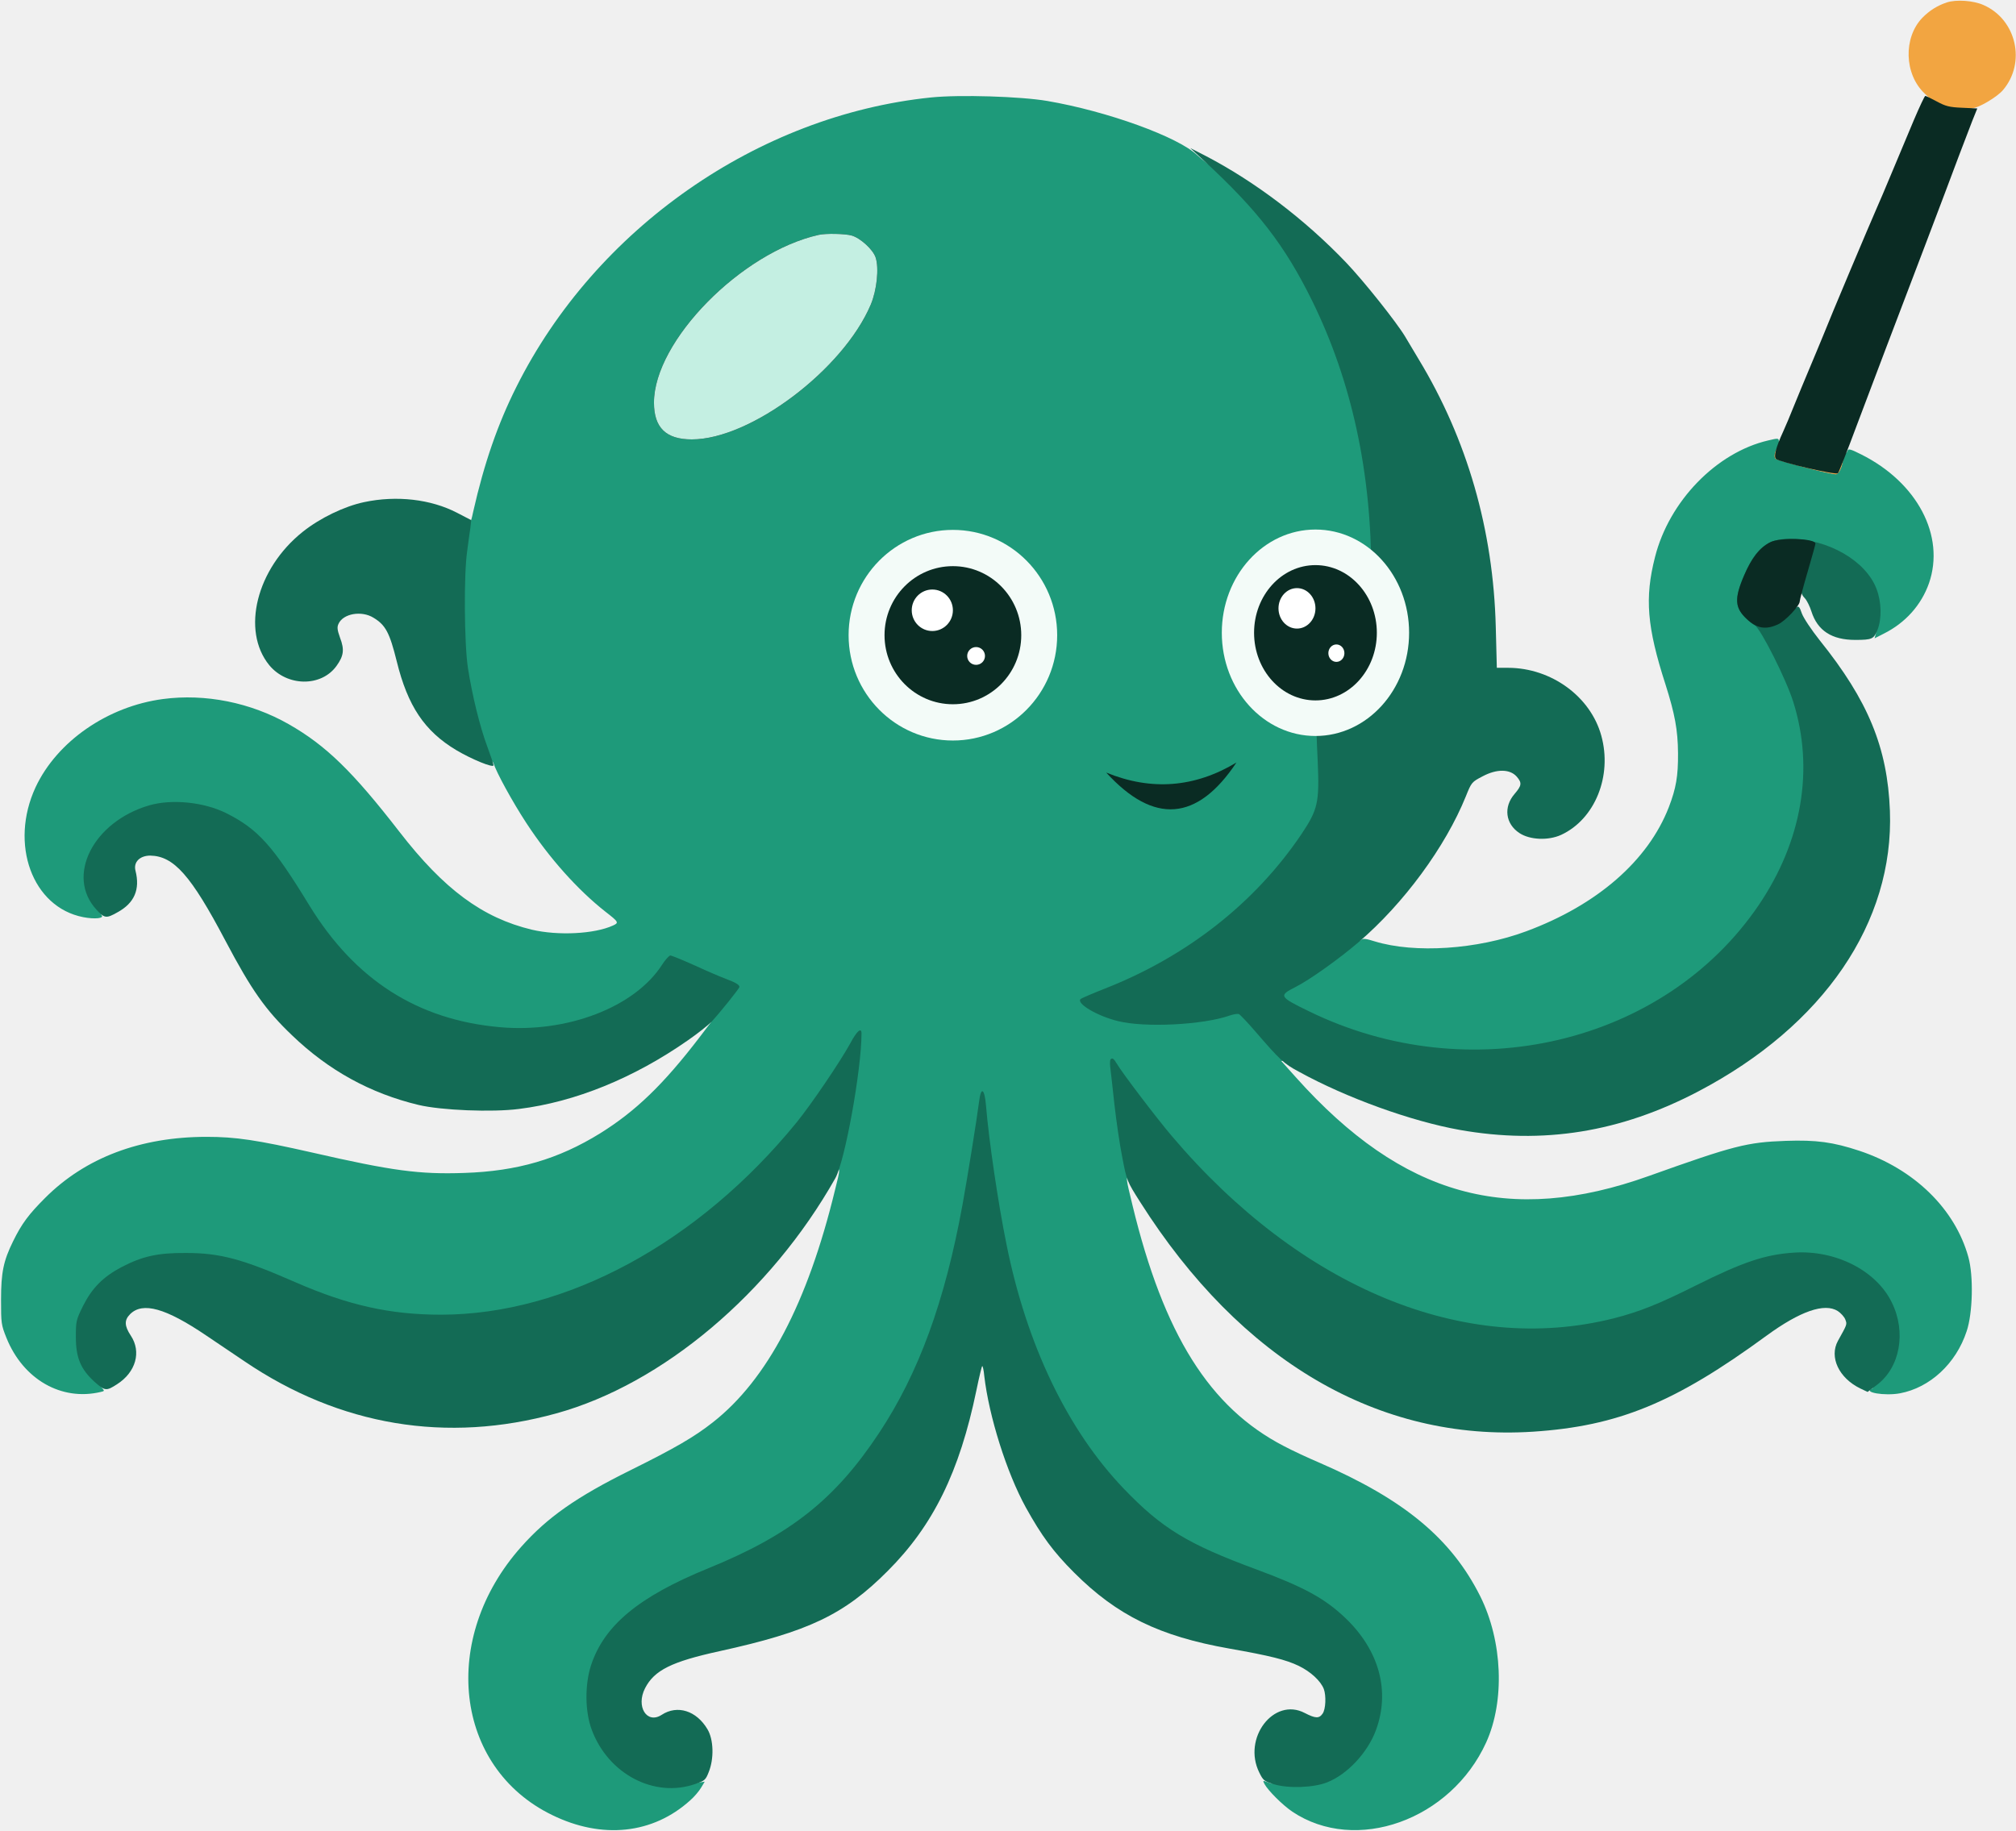
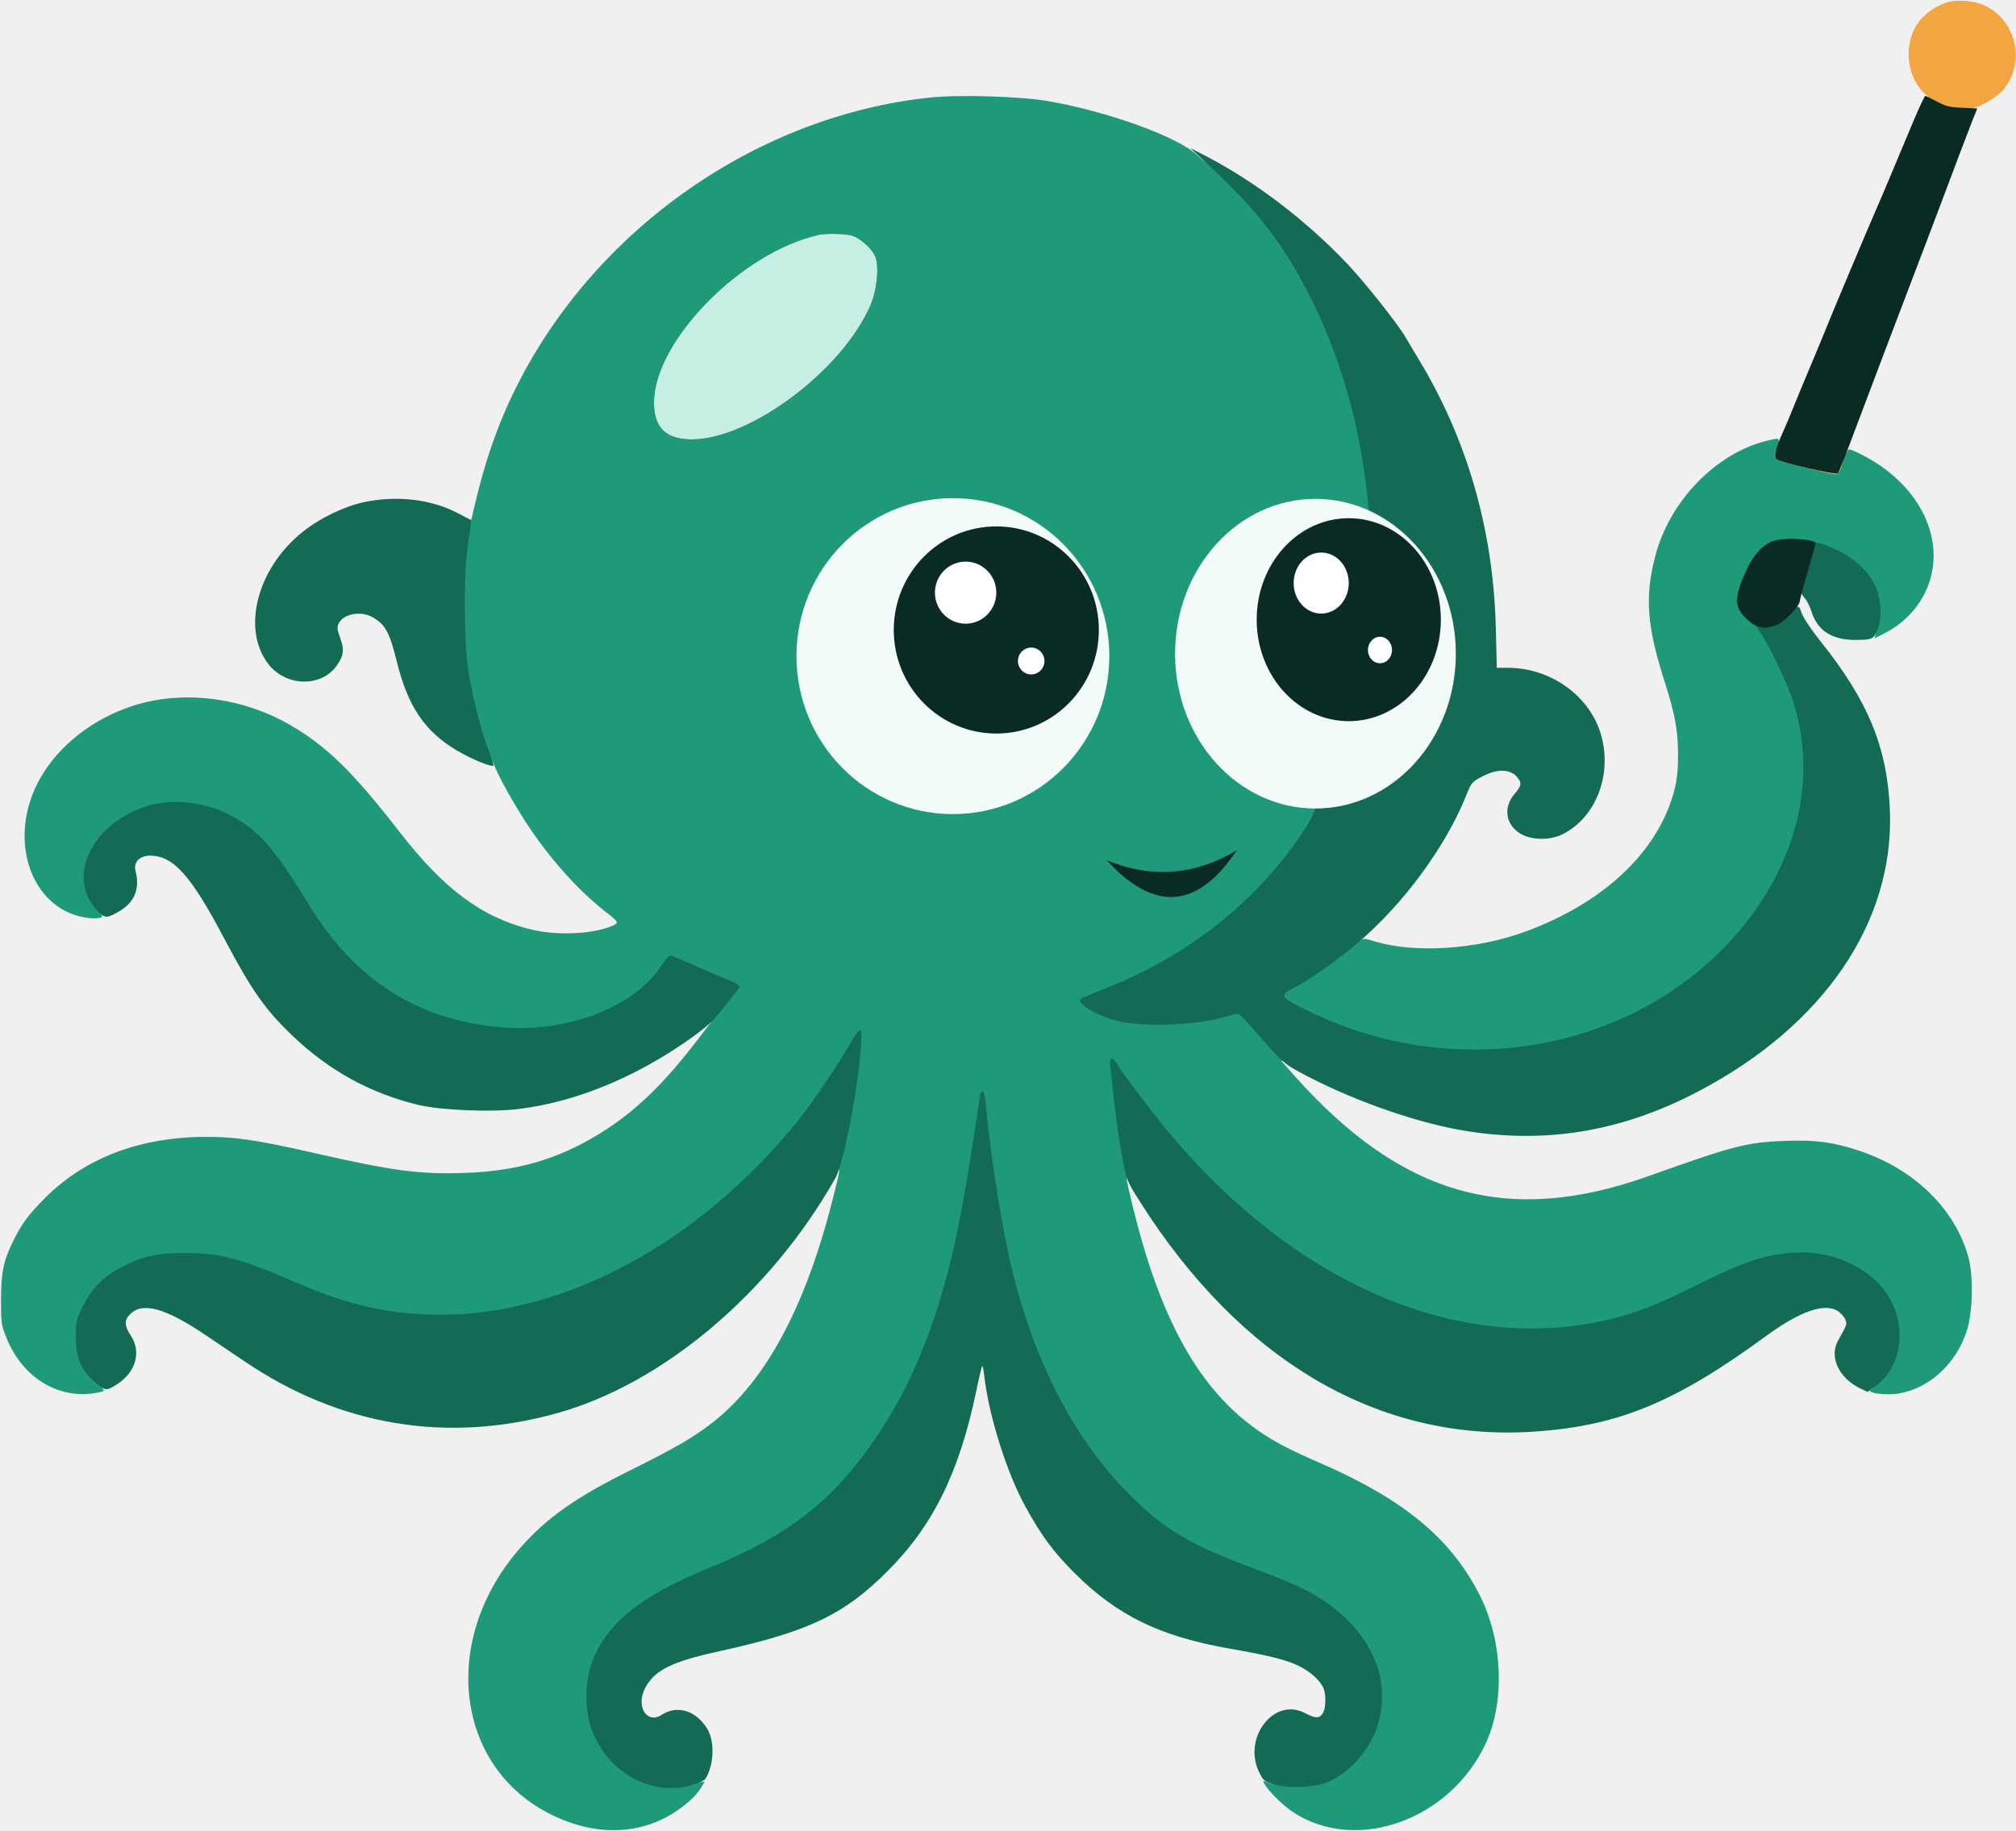
<svg xmlns="http://www.w3.org/2000/svg" viewBox="63 105 1156 1050">
  <g transform="translate(0,1254) scale(0.1,-0.1)" fill="#1E9A7A" stroke="none">
    <path d="M11823 11446 c-168 -53 -262 -230 -193 -366 12 -25 33 -59 46 -77 33 -44 31 -63 -25 -194 -27 -62 -85 -202 -130 -309 -45 -107 -89 -211 -97 -230 -41 -89 -266 -623 -314 -745 -16 -38 -42 -101 -58 -140 -16 -38 -62 -149 -101 -245 -65 -158 -89 -200 -113 -200 -4 0 -8 9 -8 19 0 18 -3 19 -61 5 -297 -69 -568 -348 -649 -669 -60 -235 -46 -401 60 -730 54 -170 71 -262 72 -395 1 -130 -11 -201 -53 -310 -119 -306 -410 -560 -817 -711 -282 -105 -640 -128 -869 -58 -50 16 -68 18 -79 8 -11 -9 -14 -7 -14 12 0 17 30 55 97 124 223 230 391 477 488 717 33 82 34 83 97 116 59 32 68 34 146 30 77 -3 86 -5 108 -31 38 -44 34 -108 -11 -160 -40 -46 -44 -77 -16 -123 23 -37 94 -74 142 -74 120 0 272 152 315 314 78 294 -198 605 -537 606 l-66 0 -6 233 c-14 558 -164 1078 -443 1538 -31 52 -66 110 -77 129 -12 19 -67 96 -124 171 -170 225 -395 448 -624 616 -90 67 -131 93 -296 194 -38 23 -90 63 -118 89 -110 105 -515 252 -860 311 -152 26 -502 37 -667 20 -992 -102 -1923 -752 -2377 -1660 -107 -213 -185 -439 -247 -713 -20 -93 -20 -93 -126 -38 -200 104 -433 103 -653 -4 -174 -85 -297 -203 -376 -361 -87 -176 -84 -324 11 -444 41 -52 124 -101 170 -101 46 0 132 51 164 98 29 41 29 44 17 85 -47 152 -11 207 136 207 147 0 193 -51 248 -273 73 -297 206 -463 454 -568 39 -16 68 -35 71 -46 15 -51 110 -224 188 -343 132 -202 295 -384 454 -509 76 -59 78 -63 43 -79 -107 -49 -315 -59 -465 -24 -283 68 -504 231 -760 562 -268 346 -421 495 -635 617 -218 124 -478 176 -720 144 -318 -42 -608 -243 -731 -506 -151 -326 -19 -688 273 -745 67 -13 124 -7 105 12 -7 7 8 20 51 42 67 34 116 87 118 126 0 14 -3 52 -7 86 -6 55 -4 63 19 90 24 27 29 29 99 28 166 -1 250 -90 461 -490 149 -282 229 -396 382 -542 390 -376 906 -515 1433 -387 276 67 550 195 793 370 62 45 99 65 119 65 l29 0 -67 -88 c-208 -272 -367 -425 -571 -552 -239 -148 -475 -217 -778 -227 -259 -9 -414 12 -873 117 -318 72 -439 90 -605 90 -379 0 -695 -119 -926 -350 -94 -94 -134 -147 -184 -249 -55 -112 -69 -178 -69 -336 0 -134 1 -143 31 -218 96 -238 315 -364 541 -310 22 5 22 6 6 24 -12 14 -13 19 -4 19 28 0 111 64 140 107 38 58 38 86 0 143 -61 92 -32 199 57 216 117 22 237 -20 435 -155 54 -36 153 -103 221 -149 465 -315 978 -437 1482 -353 691 116 1315 567 1771 1283 46 73 85 136 87 141 1 5 12 7 24 5 21 -3 21 -3 -9 -123 -157 -648 -389 -1088 -700 -1332 -108 -85 -217 -148 -473 -275 -309 -153 -476 -270 -626 -439 -468 -525 -384 -1265 176 -1538 287 -141 579 -110 793 84 23 20 50 52 62 72 l21 35 -26 -4 c-30 -6 -30 -7 -6 34 69 116 51 241 -43 313 -48 37 -88 42 -131 16 -49 -29 -137 -29 -165 -1 -28 28 -29 154 -1 208 53 103 152 152 426 212 511 112 715 209 965 460 262 261 412 568 510 1040 l28 135 34 3 35 3 7 -63 c27 -231 128 -553 238 -753 91 -164 158 -255 277 -374 246 -246 489 -365 891 -436 322 -57 433 -95 498 -170 45 -50 52 -73 52 -163 0 -103 -13 -122 -83 -122 -35 0 -62 7 -82 20 -44 29 -85 25 -141 -12 -99 -67 -121 -173 -61 -292 19 -36 32 -66 31 -66 -1 0 -14 4 -29 10 -24 9 -25 9 -14 -12 21 -38 102 -119 159 -158 364 -244 909 -49 1112 397 108 238 94 581 -34 838 -166 331 -436 555 -922 766 -66 28 -158 71 -205 96 -425 220 -688 640 -867 1380 -40 164 -39 163 -16 163 12 0 42 -38 91 -116 407 -646 943 -1082 1521 -1237 251 -68 458 -91 685 -77 471 30 804 168 1325 550 52 38 132 89 178 112 75 38 90 42 170 46 75 3 92 0 120 -17 59 -37 70 -121 26 -187 -45 -65 -48 -86 -23 -138 25 -54 65 -90 132 -121 34 -16 43 -24 32 -29 -56 -21 71 -43 159 -27 172 32 322 170 383 356 35 103 40 317 10 425 -76 276 -310 505 -625 610 -151 50 -247 63 -422 57 -223 -8 -297 -27 -784 -201 -803 -288 -1413 -118 -2024 564 l-85 95 30 3 c21 2 61 -13 134 -52 279 -147 617 -267 891 -316 450 -80 868 -10 1307 221 793 416 1209 1110 1071 1787 -53 264 -156 467 -371 735 -101 126 -118 162 -119 250 l0 67 44 0 c42 0 45 -2 65 -42 11 -24 23 -55 26 -69 25 -101 181 -166 298 -124 39 13 39 13 33 -11 l-7 -25 53 27 c124 62 215 164 259 289 94 272 -67 578 -389 739 -60 30 -73 34 -78 21 -11 -27 -24 -16 -24 19 0 31 31 117 215 601 127 332 340 894 419 1105 108 288 101 275 162 305 98 48 173 170 160 262 -21 158 -199 290 -333 249z" />
  </g>
  <g transform="translate(0,1254) scale(0.1,-0.1)" fill="#136B55" stroke="none">
    <path d="M11823 11446 c-168 -53 -262 -230 -193 -366 12 -25 33 -59 46 -77 33 -44 31 -63 -25 -194 -27 -62 -85 -202 -130 -309 -45 -107 -89 -211 -98 -230 -31 -69 -136 -319 -229 -545 -52 -126 -106 -255 -119 -285 -21 -47 -80 -189 -176 -424 -17 -43 -31 -62 -50 -70 -28 -10 -53 -64 -39 -86 7 -11 312 -90 347 -90 23 0 47 69 45 131 -2 60 -3 57 213 624 127 332 340 894 419 1105 108 288 101 275 162 305 98 48 173 170 160 262 -21 158 -199 290 -333 249z" />
    <path d="M7534 10568 c308 -284 463 -485 619 -801 228 -463 342 -988 340 -1572 -1 -309 -17 -442 -61 -490 -16 -16 -55 -66 -87 -110 -32 -44 -82 -105 -111 -135 -61 -65 -61 -62 -48 -338 10 -235 1 -275 -94 -417 -266 -394 -656 -700 -1127 -885 -71 -28 -134 -55 -139 -60 -25 -25 95 -97 214 -126 155 -39 489 -22 642 32 21 7 44 11 52 8 7 -3 48 -46 92 -97 145 -168 165 -187 253 -234 273 -150 642 -283 920 -333 479 -85 923 -14 1370 221 718 377 1122 969 1098 1609 -14 362 -124 631 -402 977 -49 62 -93 128 -103 155 -12 36 -19 44 -29 36 -10 -8 -13 0 -13 41 0 44 3 51 20 51 11 0 20 -5 20 -10 0 -6 9 -21 20 -32 11 -12 28 -46 37 -75 35 -110 117 -163 251 -163 97 0 107 5 128 58 25 64 23 160 -6 235 -61 161 -278 286 -498 287 -127 0 -194 -54 -261 -210 -44 -101 -51 -153 -27 -198 15 -29 60 -73 88 -88 33 -18 181 -311 221 -440 121 -385 50 -799 -199 -1166 -541 -796 -1658 -1059 -2580 -607 -169 82 -173 89 -76 138 80 40 251 162 363 258 258 221 497 546 614 835 33 82 34 83 97 116 81 43 156 42 195 -2 31 -36 29 -51 -12 -99 -65 -75 -53 -172 28 -225 59 -39 165 -44 239 -10 194 90 294 338 230 569 -62 225 -287 388 -533 389 l-66 0 -6 233 c-14 558 -164 1078 -443 1538 -31 52 -66 110 -77 129 -50 83 -235 316 -338 424 -236 247 -522 464 -804 611 l-90 46 79 -73z" />
    <path d="M5325 10143 c-444 -99 -945 -609 -945 -962 0 -144 69 -211 217 -211 337 0 868 400 1026 773 35 83 48 209 28 270 -15 46 -88 112 -137 126 -38 11 -149 13 -189 4z" />
    <path d="M2717 8610 c-113 -24 -252 -91 -351 -170 -265 -211 -354 -566 -192 -765 102 -123 297 -126 385 -5 42 58 47 94 21 162 -16 45 -18 61 -9 80 26 59 132 78 201 35 69 -42 92 -85 133 -250 63 -256 159 -400 341 -509 89 -53 214 -104 214 -87 0 6 -16 54 -35 105 -43 114 -88 299 -112 454 -21 139 -24 538 -4 670 6 47 14 106 18 131 l5 46 -81 42 c-150 78 -347 101 -534 61z" />
    <path d="M1485 6871 c-321 -94 -479 -406 -302 -598 46 -50 56 -52 121 -15 97 53 130 131 103 238 -13 50 25 87 85 87 135 -3 233 -113 431 -489 149 -282 229 -396 382 -542 209 -201 449 -333 725 -399 130 -31 422 -43 576 -23 323 40 660 178 969 394 55 38 115 86 134 105 49 53 161 192 161 201 0 12 -22 25 -75 45 -27 10 -108 44 -179 77 -71 32 -135 58 -142 58 -7 0 -29 -24 -47 -52 -156 -244 -545 -394 -932 -359 -471 42 -829 271 -1091 698 -210 344 -295 438 -476 529 -128 64 -312 83 -443 45z" />
    <path d="M5506 5507 c-58 -106 -225 -352 -308 -454 -563 -691 -1323 -1102 -2038 -1103 -293 0 -534 54 -838 187 -304 133 -430 167 -627 167 -161 1 -249 -19 -368 -81 -106 -56 -169 -120 -220 -221 -41 -83 -42 -89 -42 -181 0 -118 28 -184 107 -256 60 -53 67 -54 129 -14 108 69 141 186 79 279 -37 56 -38 89 -4 123 72 72 204 35 436 -122 54 -36 153 -103 221 -149 546 -370 1159 -472 1787 -298 609 168 1228 690 1600 1349 55 98 150 623 150 830 0 37 -27 14 -64 -56z" />
    <path d="M6998 5414 c-3 -3 -4 -22 -2 -42 3 -20 13 -117 24 -214 11 -97 31 -236 46 -309 25 -131 26 -133 102 -253 578 -912 1367 -1374 2252 -1317 488 32 813 165 1340 551 192 140 332 189 408 141 18 -12 37 -33 43 -48 11 -29 12 -26 -42 -123 -51 -93 5 -213 128 -273 l42 -20 53 40 c133 100 170 302 86 473 -89 183 -322 302 -561 286 -166 -11 -291 -53 -564 -189 -211 -106 -325 -151 -470 -188 -853 -215 -1794 173 -2534 1046 -86 101 -285 363 -314 413 -19 32 -27 37 -37 26z" />
    <path d="M6245 5178 c-14 -109 -67 -439 -96 -598 -101 -554 -251 -965 -478 -1308 -252 -381 -509 -585 -981 -777 -397 -162 -596 -327 -671 -556 -36 -111 -35 -265 4 -369 94 -254 358 -393 592 -312 56 19 61 23 79 69 31 77 28 186 -7 245 -63 107 -173 142 -263 83 -85 -55 -149 48 -95 153 53 103 152 152 426 212 511 112 715 209 965 460 261 261 412 568 509 1037 15 73 30 135 33 138 3 3 9 -23 12 -57 27 -231 128 -553 238 -753 91 -164 158 -255 277 -374 246 -246 489 -365 891 -436 233 -41 324 -64 397 -99 68 -33 126 -86 144 -133 14 -38 11 -116 -7 -141 -20 -29 -41 -28 -103 4 -177 92 -358 -145 -260 -342 22 -45 28 -50 84 -67 82 -25 228 -20 305 11 115 45 231 169 279 297 84 225 20 460 -175 646 -119 113 -237 177 -512 279 -393 145 -540 235 -758 462 -322 336 -557 824 -673 1403 -48 236 -101 597 -117 793 -8 97 -28 113 -39 30z" />
  </g>
  <g transform="translate(0,1254) scale(0.1,-0.1)" fill="#0A2B23" stroke="none">
    <path d="M11823 11446 c-168 -53 -262 -230 -193 -366 12 -25 33 -59 46 -77 33 -44 31 -63 -25 -194 -27 -62 -85 -202 -130 -309 -45 -107 -89 -211 -98 -230 -31 -69 -136 -319 -229 -545 -52 -126 -106 -255 -119 -285 -21 -47 -80 -189 -176 -424 -17 -43 -31 -62 -50 -70 -28 -10 -53 -64 -39 -86 7 -11 312 -90 347 -90 23 0 47 69 45 131 -2 60 -3 57 213 624 127 332 340 894 419 1105 108 288 101 275 162 305 98 48 173 170 160 262 -21 158 -199 290 -333 249z" />
    <path d="M5325 10143 c-444 -99 -945 -609 -945 -962 0 -144 69 -211 217 -211 337 0 868 400 1026 773 35 83 48 209 28 270 -15 46 -88 112 -137 126 -38 11 -149 13 -189 4z" />
    <path d="M10780 8380 c-61 -32 -106 -90 -149 -190 -57 -133 -54 -187 16 -251 58 -54 108 -62 178 -30 41 18 125 107 125 132 0 8 20 84 45 169 25 85 45 158 45 162 0 31 -206 37 -260 8z" />
  </g>
  <g transform="translate(0,1254) scale(0.1,-0.1)" fill="#C4EFE2" stroke="none">
    <path d="M11823 11446 c-168 -53 -262 -230 -193 -366 12 -25 33 -59 46 -77 33 -44 31 -63 -25 -194 -27 -62 -85 -202 -130 -309 -45 -107 -89 -211 -98 -230 -31 -69 -136 -319 -229 -545 -52 -126 -106 -255 -119 -285 -21 -47 -80 -189 -176 -424 -17 -43 -31 -62 -50 -70 -28 -10 -53 -64 -39 -86 7 -11 312 -90 347 -90 23 0 47 69 45 131 -2 60 -3 57 213 624 127 332 340 894 419 1105 108 288 101 275 162 305 98 48 173 170 160 262 -21 158 -199 290 -333 249z" />
    <path d="M5325 10143 c-444 -99 -945 -609 -945 -962 0 -144 69 -211 217 -211 337 0 868 400 1026 773 35 83 48 209 28 270 -15 46 -88 112 -137 126 -38 11 -149 13 -189 4z" />
  </g>
  <g transform="translate(0,1254) scale(0.1,-0.1)" fill="#F2A541" stroke="none">
    <path d="M11793 11476 c-54 -18 -100 -47 -140 -88 -110 -114 -104 -324 13 -434 l33 -32 -48 -113 c-27 -63 -85 -202 -130 -309 -45 -107 -89 -211 -98 -230 -31 -69 -136 -319 -229 -545 -52 -126 -106 -255 -119 -285 -21 -47 -80 -189 -176 -424 -17 -43 -31 -62 -50 -70 -28 -10 -53 -64 -39 -86 7 -11 312 -90 347 -90 23 0 47 69 45 131 -2 60 -2 60 214 624 85 225 143 376 269 710 47 127 105 280 129 340 23 61 58 152 76 203 25 67 39 92 51 92 33 0 140 63 174 103 134 157 78 405 -111 488 -57 26 -157 33 -211 15z" />
  </g>
  <g transform="translate(0,1254) scale(0.1,-0.1)" fill="#0A2B23" stroke="none">
    <path d="M11605 10803 c-32 -76 -89 -212 -127 -303 -38 -91 -76 -181 -85 -200 -41 -93 -267 -628 -313 -745 -16 -38 -49 -119 -75 -180 -25 -60 -65 -155 -87 -210 -22 -55 -50 -122 -63 -150 -42 -91 -55 -143 -41 -157 18 -18 345 -94 355 -82 5 5 52 124 104 264 53 140 130 345 172 455 121 317 339 890 419 1105 26 69 60 157 75 196 l29 72 -87 4 c-74 3 -95 9 -145 36 -33 18 -63 32 -66 32 -4 0 -33 -62 -65 -137z" />
  </g>
-   <ellipse cx="609.4" cy="469.3" rx="59.8" ry="60.4" transform="rotate(0.0 609.4 469.3)" fill="#F3FBF8" />
-   <ellipse cx="609.4" cy="469.3" rx="39.2" ry="39.6" transform="rotate(0.0 609.4 469.3)" fill="#0A2B23" />
-   <ellipse cx="597.6" cy="455.0" rx="11.8" ry="11.9" transform="rotate(0.0 597.6 455.0)" fill="#FFFFFF" />
-   <ellipse cx="622.7" cy="481.2" rx="5.1" ry="5.1" transform="rotate(0.0 622.7 481.2)" fill="#FFFFFF" />
-   <ellipse cx="817.3" cy="467.9" rx="53.7" ry="59.2" transform="rotate(0.0 817.3 467.9)" fill="#F3FBF8" />
-   <ellipse cx="817.3" cy="467.9" rx="35.2" ry="38.8" transform="rotate(0.0 817.3 467.9)" fill="#0A2B23" />
-   <ellipse cx="806.7" cy="453.9" rx="10.6" ry="11.6" transform="rotate(0.0 806.7 453.9)" fill="#FFFFFF" />
-   <ellipse cx="829.3" cy="479.6" rx="4.6" ry="5.0" transform="rotate(0.0 829.3 479.6)" fill="#FFFFFF" />
-   <path d="M 697.2 545.2 Q 734.6 593.1 772.1 545.2 Q 734.6 564.0 697.2 545.2 Z" transform="rotate(-4.4 734.6 545.2)" fill="#0A2B23" />
+   <ellipse cx="609.4" cy="481.3" rx="89.7" ry="90.6" transform="rotate(0.0 609.4 481.3)" fill="#F3FBF8" />
+   <ellipse cx="634.3" cy="466.3" rx="58.8" ry="59.4" transform="rotate(0.0 634.3 466.3)" fill="#0A2B23" />
+   <ellipse cx="616.7" cy="444.9" rx="17.6" ry="17.8" transform="rotate(0.0 616.7 444.9)" fill="#FFFFFF" />
+   <ellipse cx="654.3" cy="484.1" rx="7.6" ry="7.7" transform="rotate(0.0 654.3 484.1)" fill="#FFFFFF" />
+   <ellipse cx="817.3" cy="479.9" rx="80.5" ry="88.8" transform="rotate(0.0 817.3 479.9)" fill="#F3FBF8" />
+   <ellipse cx="836.4" cy="460.4" rx="52.8" ry="58.2" transform="rotate(0.0 836.4 460.4)" fill="#0A2B23" />
+   <ellipse cx="820.6" cy="439.4" rx="15.8" ry="17.5" transform="rotate(0.0 820.6 439.4)" fill="#FFFFFF" />
+   <ellipse cx="854.3" cy="477.8" rx="6.9" ry="7.6" transform="rotate(0.0 854.3 477.8)" fill="#FFFFFF" />
+   <path d="M 697.5 595.5 Q 734.9 643.4 772.3 595.5 Q 734.9 614.3 697.5 595.5 Z" transform="rotate(-4.4 734.9 595.5)" fill="#0A2B23" />
</svg>
